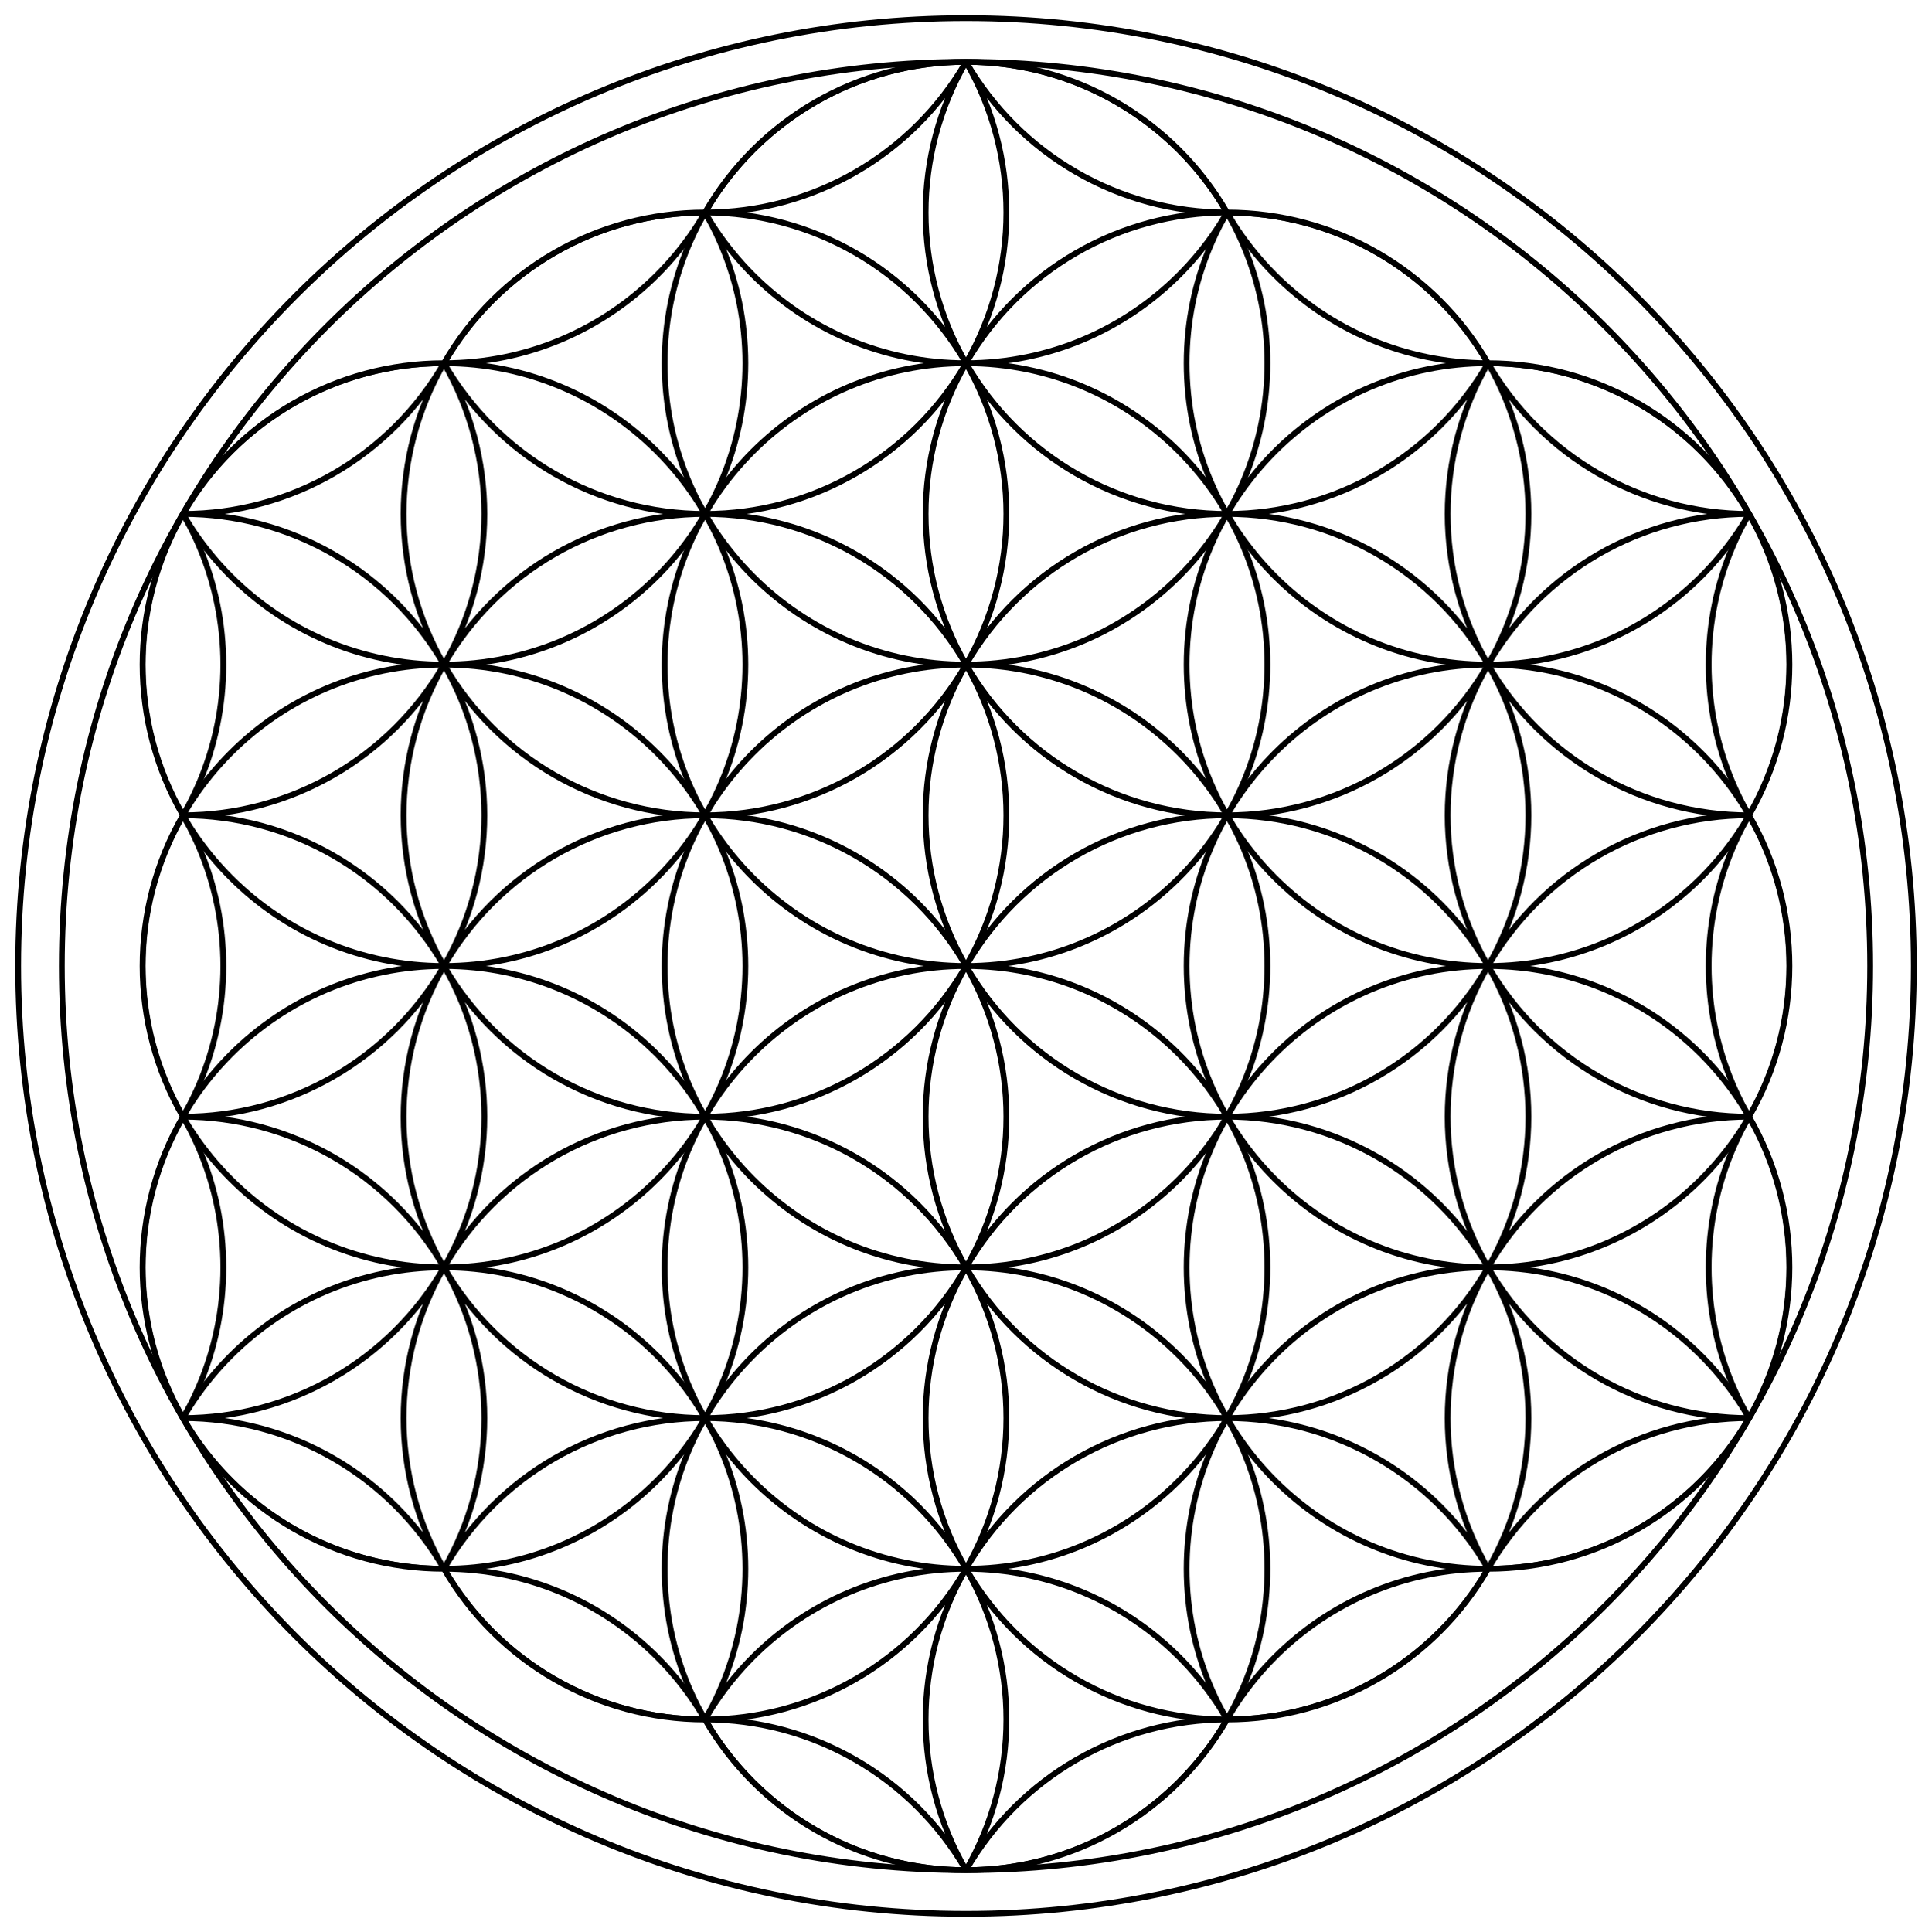
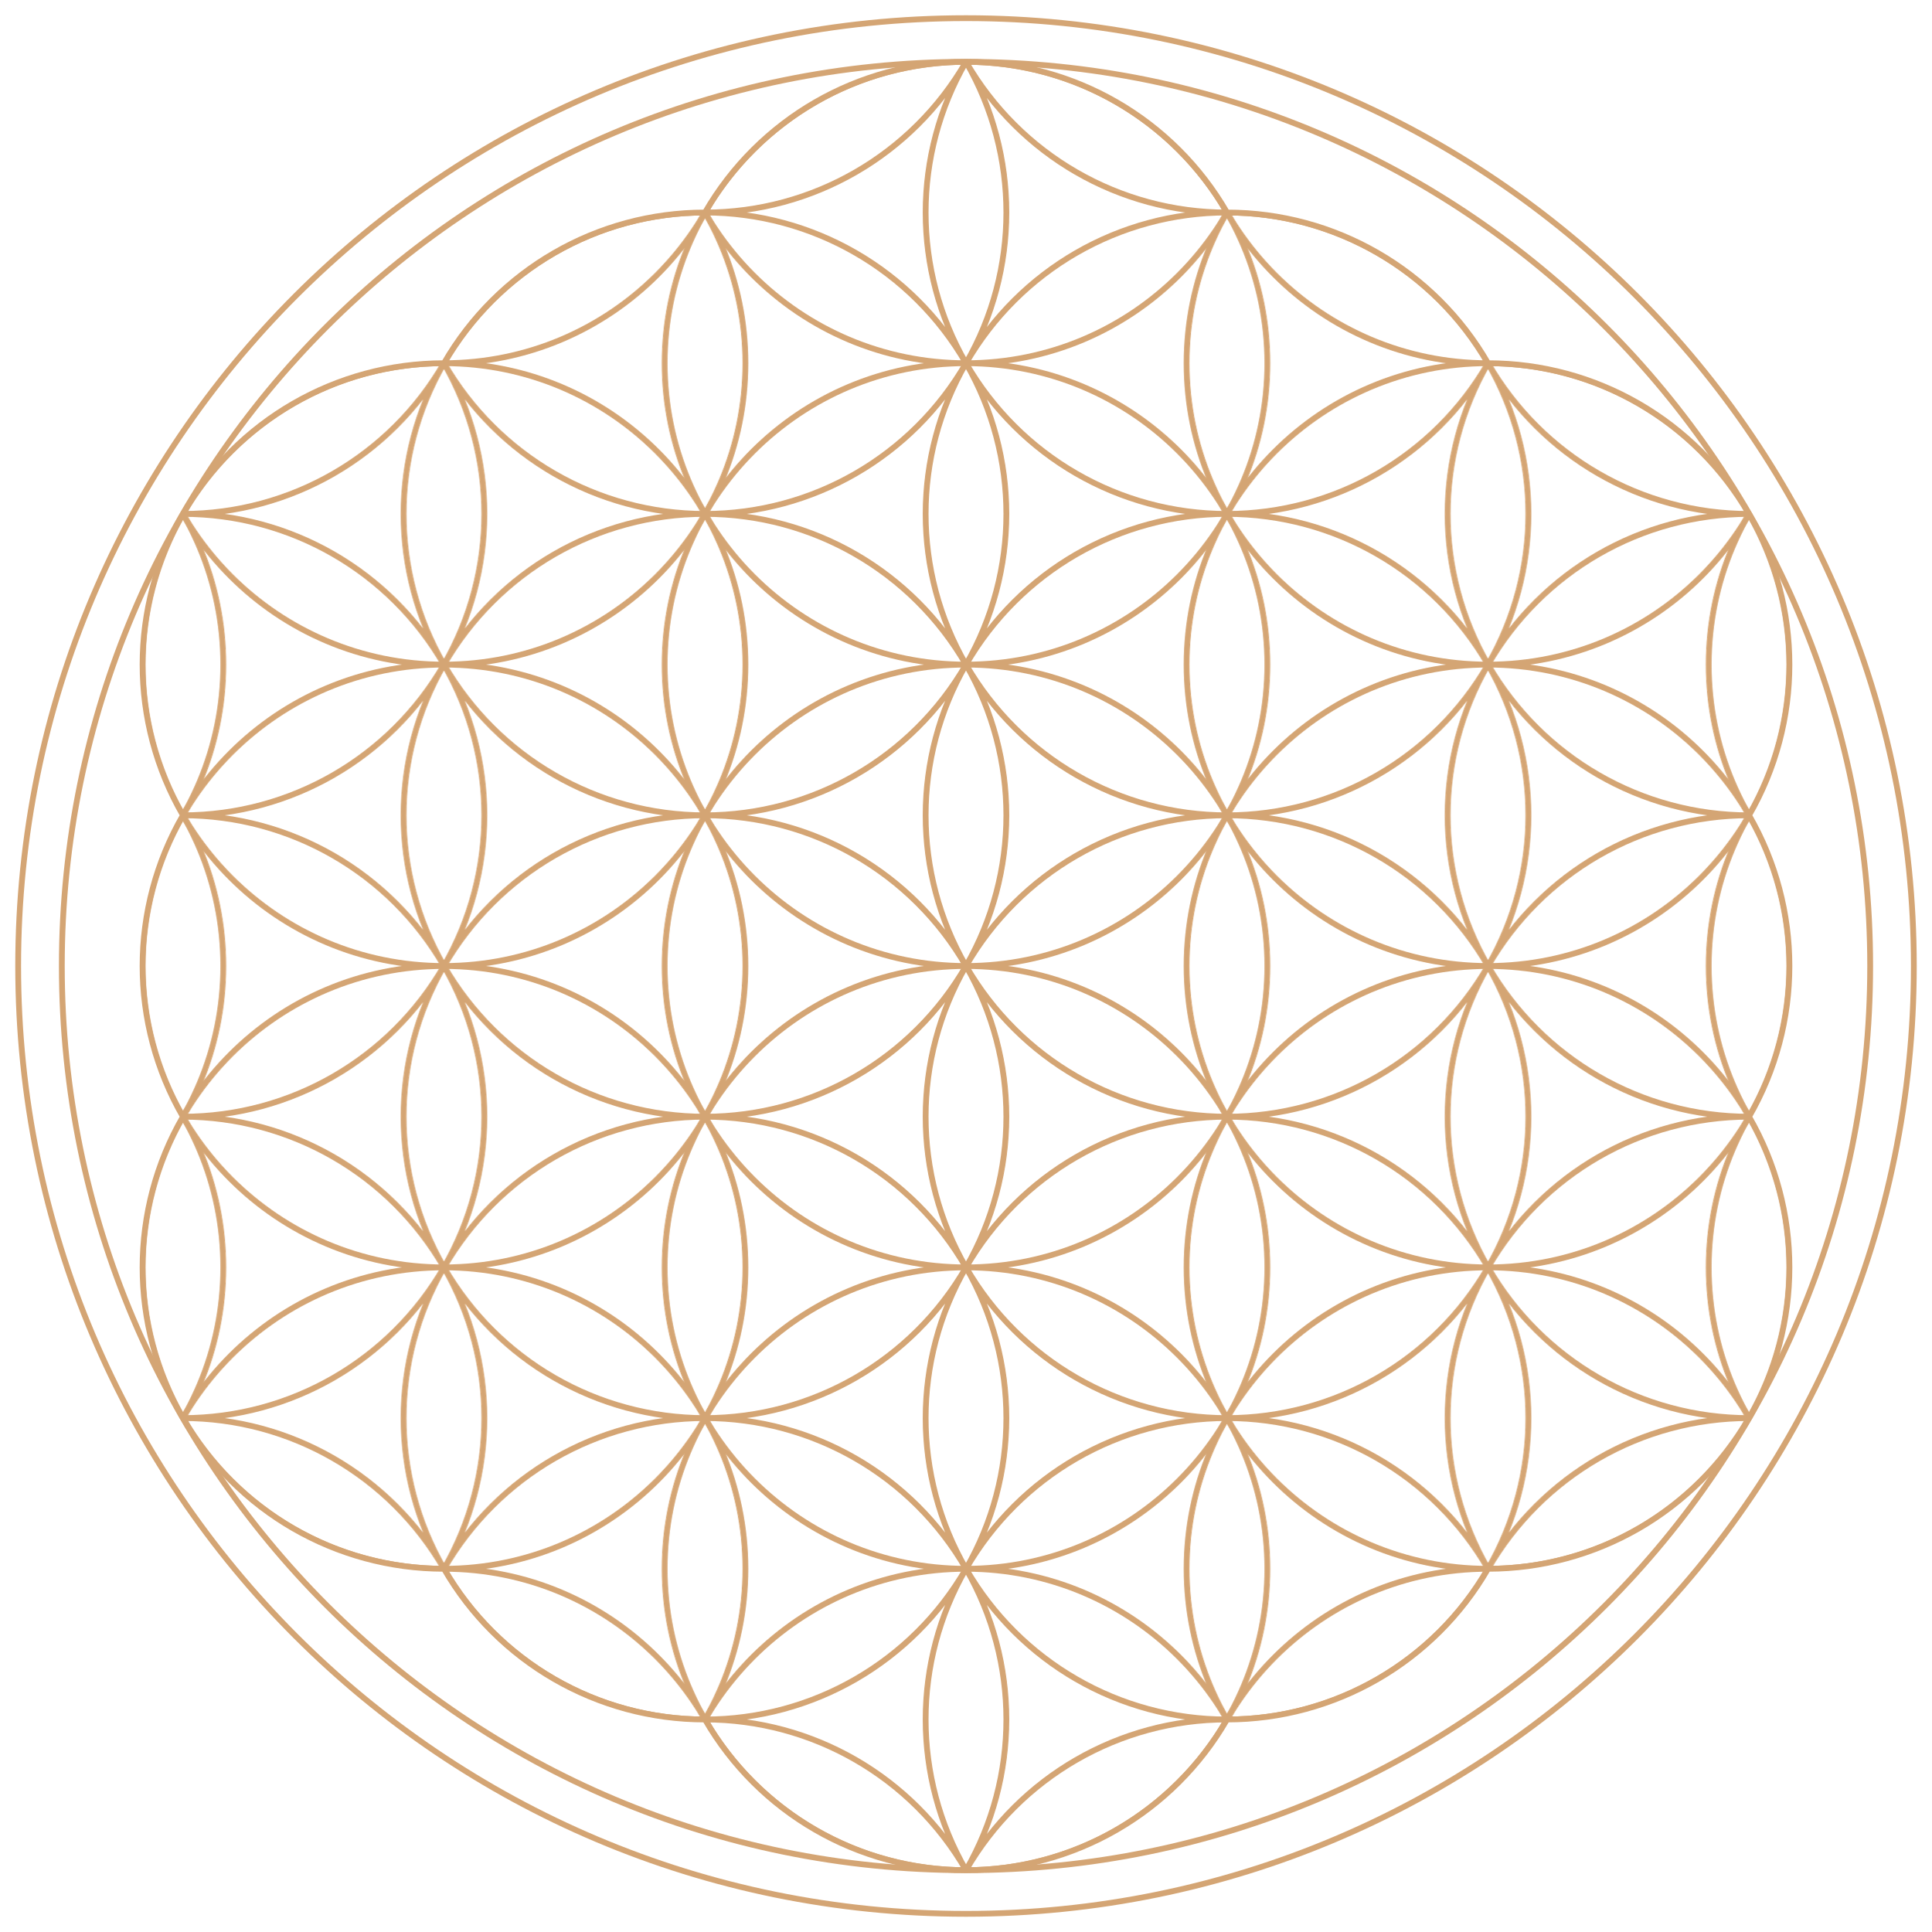
<svg xmlns="http://www.w3.org/2000/svg" version="1.1" viewBox="-250 -250 500 500">
  <style type="text/css">
        svg {
            fill: none;
            /*
+             stroke: #000;
+             */
            stroke: #d4a574;
-             */
-             stroke: #000;
            stroke-width: 1.5;
        }
    </style>
  <pattern id="p" width="135.1" height="78" patternUnits="userSpaceOnUse">
    <circle r="78" />
    <circle r="78" cx="135.1" />
    <circle r="78" cy="78" />
    <circle r="78" cx="135.1" cy="78" />
    <path d="m0,0a78,78,0,0,1,0,78 78,78,0,0,1,135.1,0 78,78,0,0,1,0-78 78,78,0,0,1-135.1,0" />
  </pattern>
  <circle r="245.3" />
  <circle r="234" />
  <path fill="url(#p)" d="m0-234a78,78,0,0,1,67.55,39 78,78,0,0,1,67.55,39 78,78,0,0,1,67.55,117 78,78,0,0,1,0,78 78,78,0,0,1,-67.55,117 78,78,0,0,1,-67.55,39 78,78,0,0,1,-135.1,0 78,78,0,0,1,-67.55-39 78,78,0,0,1,-67.55-117 78,78,0,0,1,0-78 78,78,0,0,1,67.55-117 78,78,0,0,1,67.55-39 78,78,0,0,1,67.55-39z" />
</svg>
